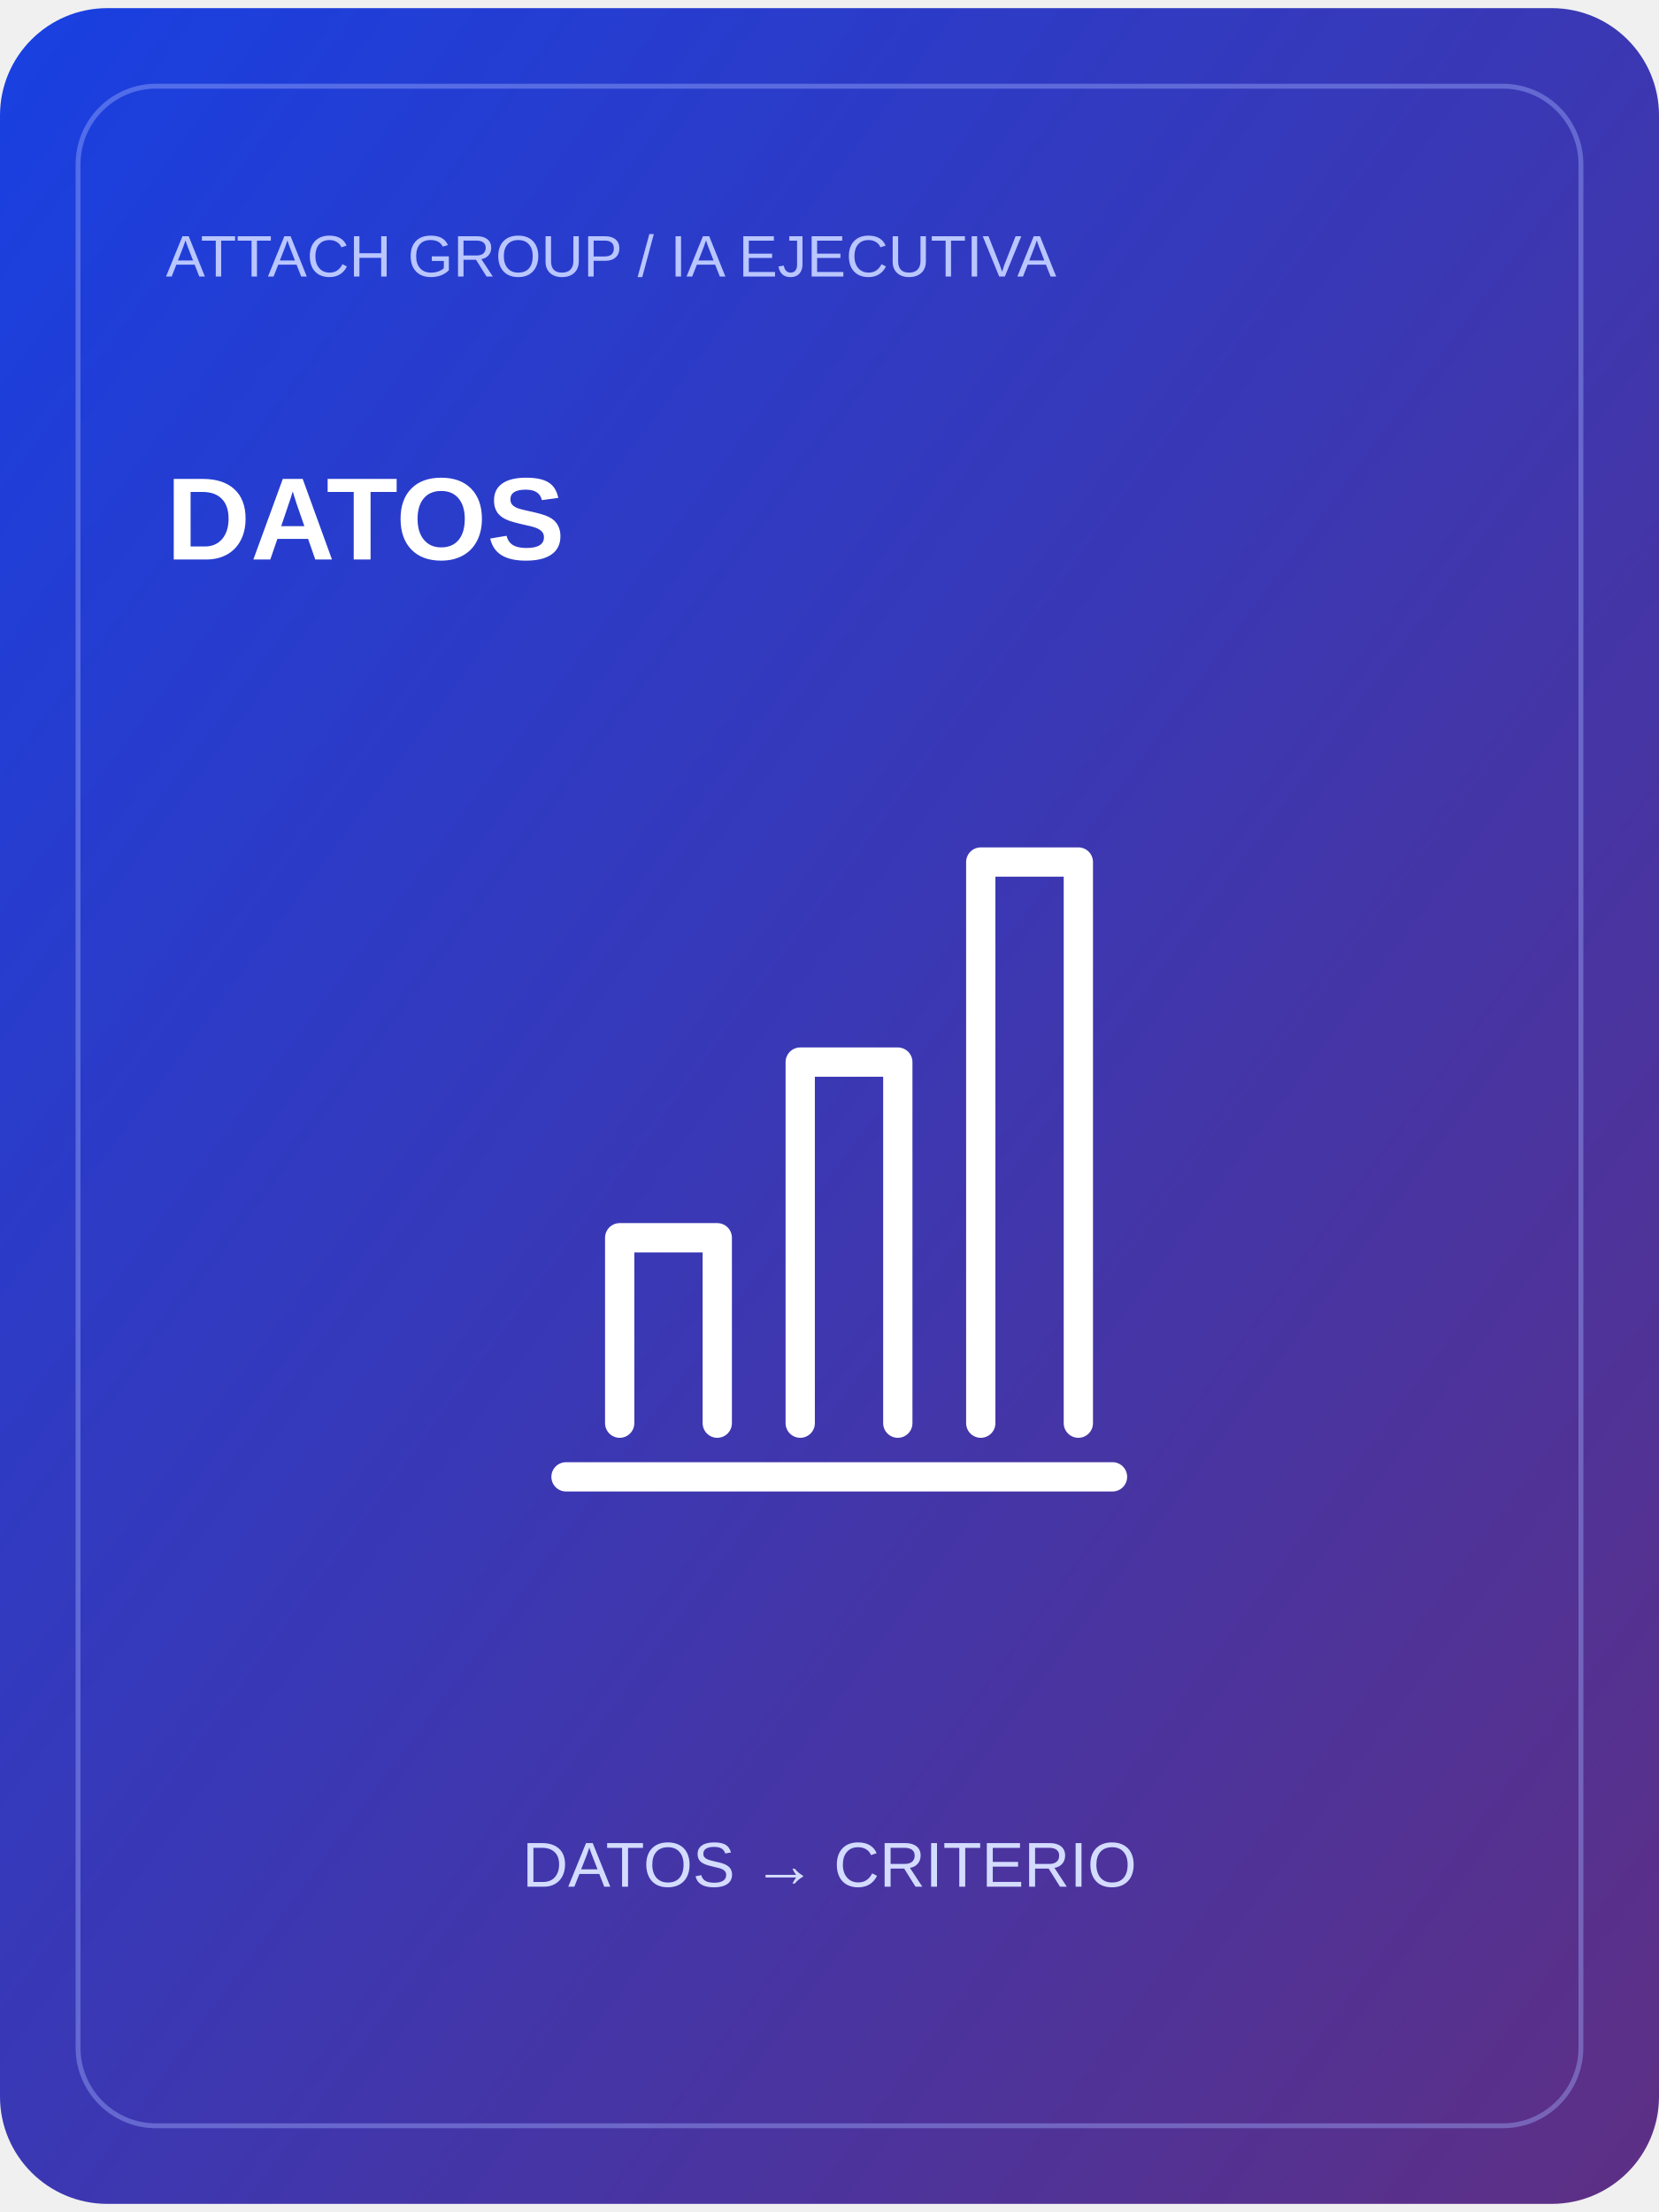
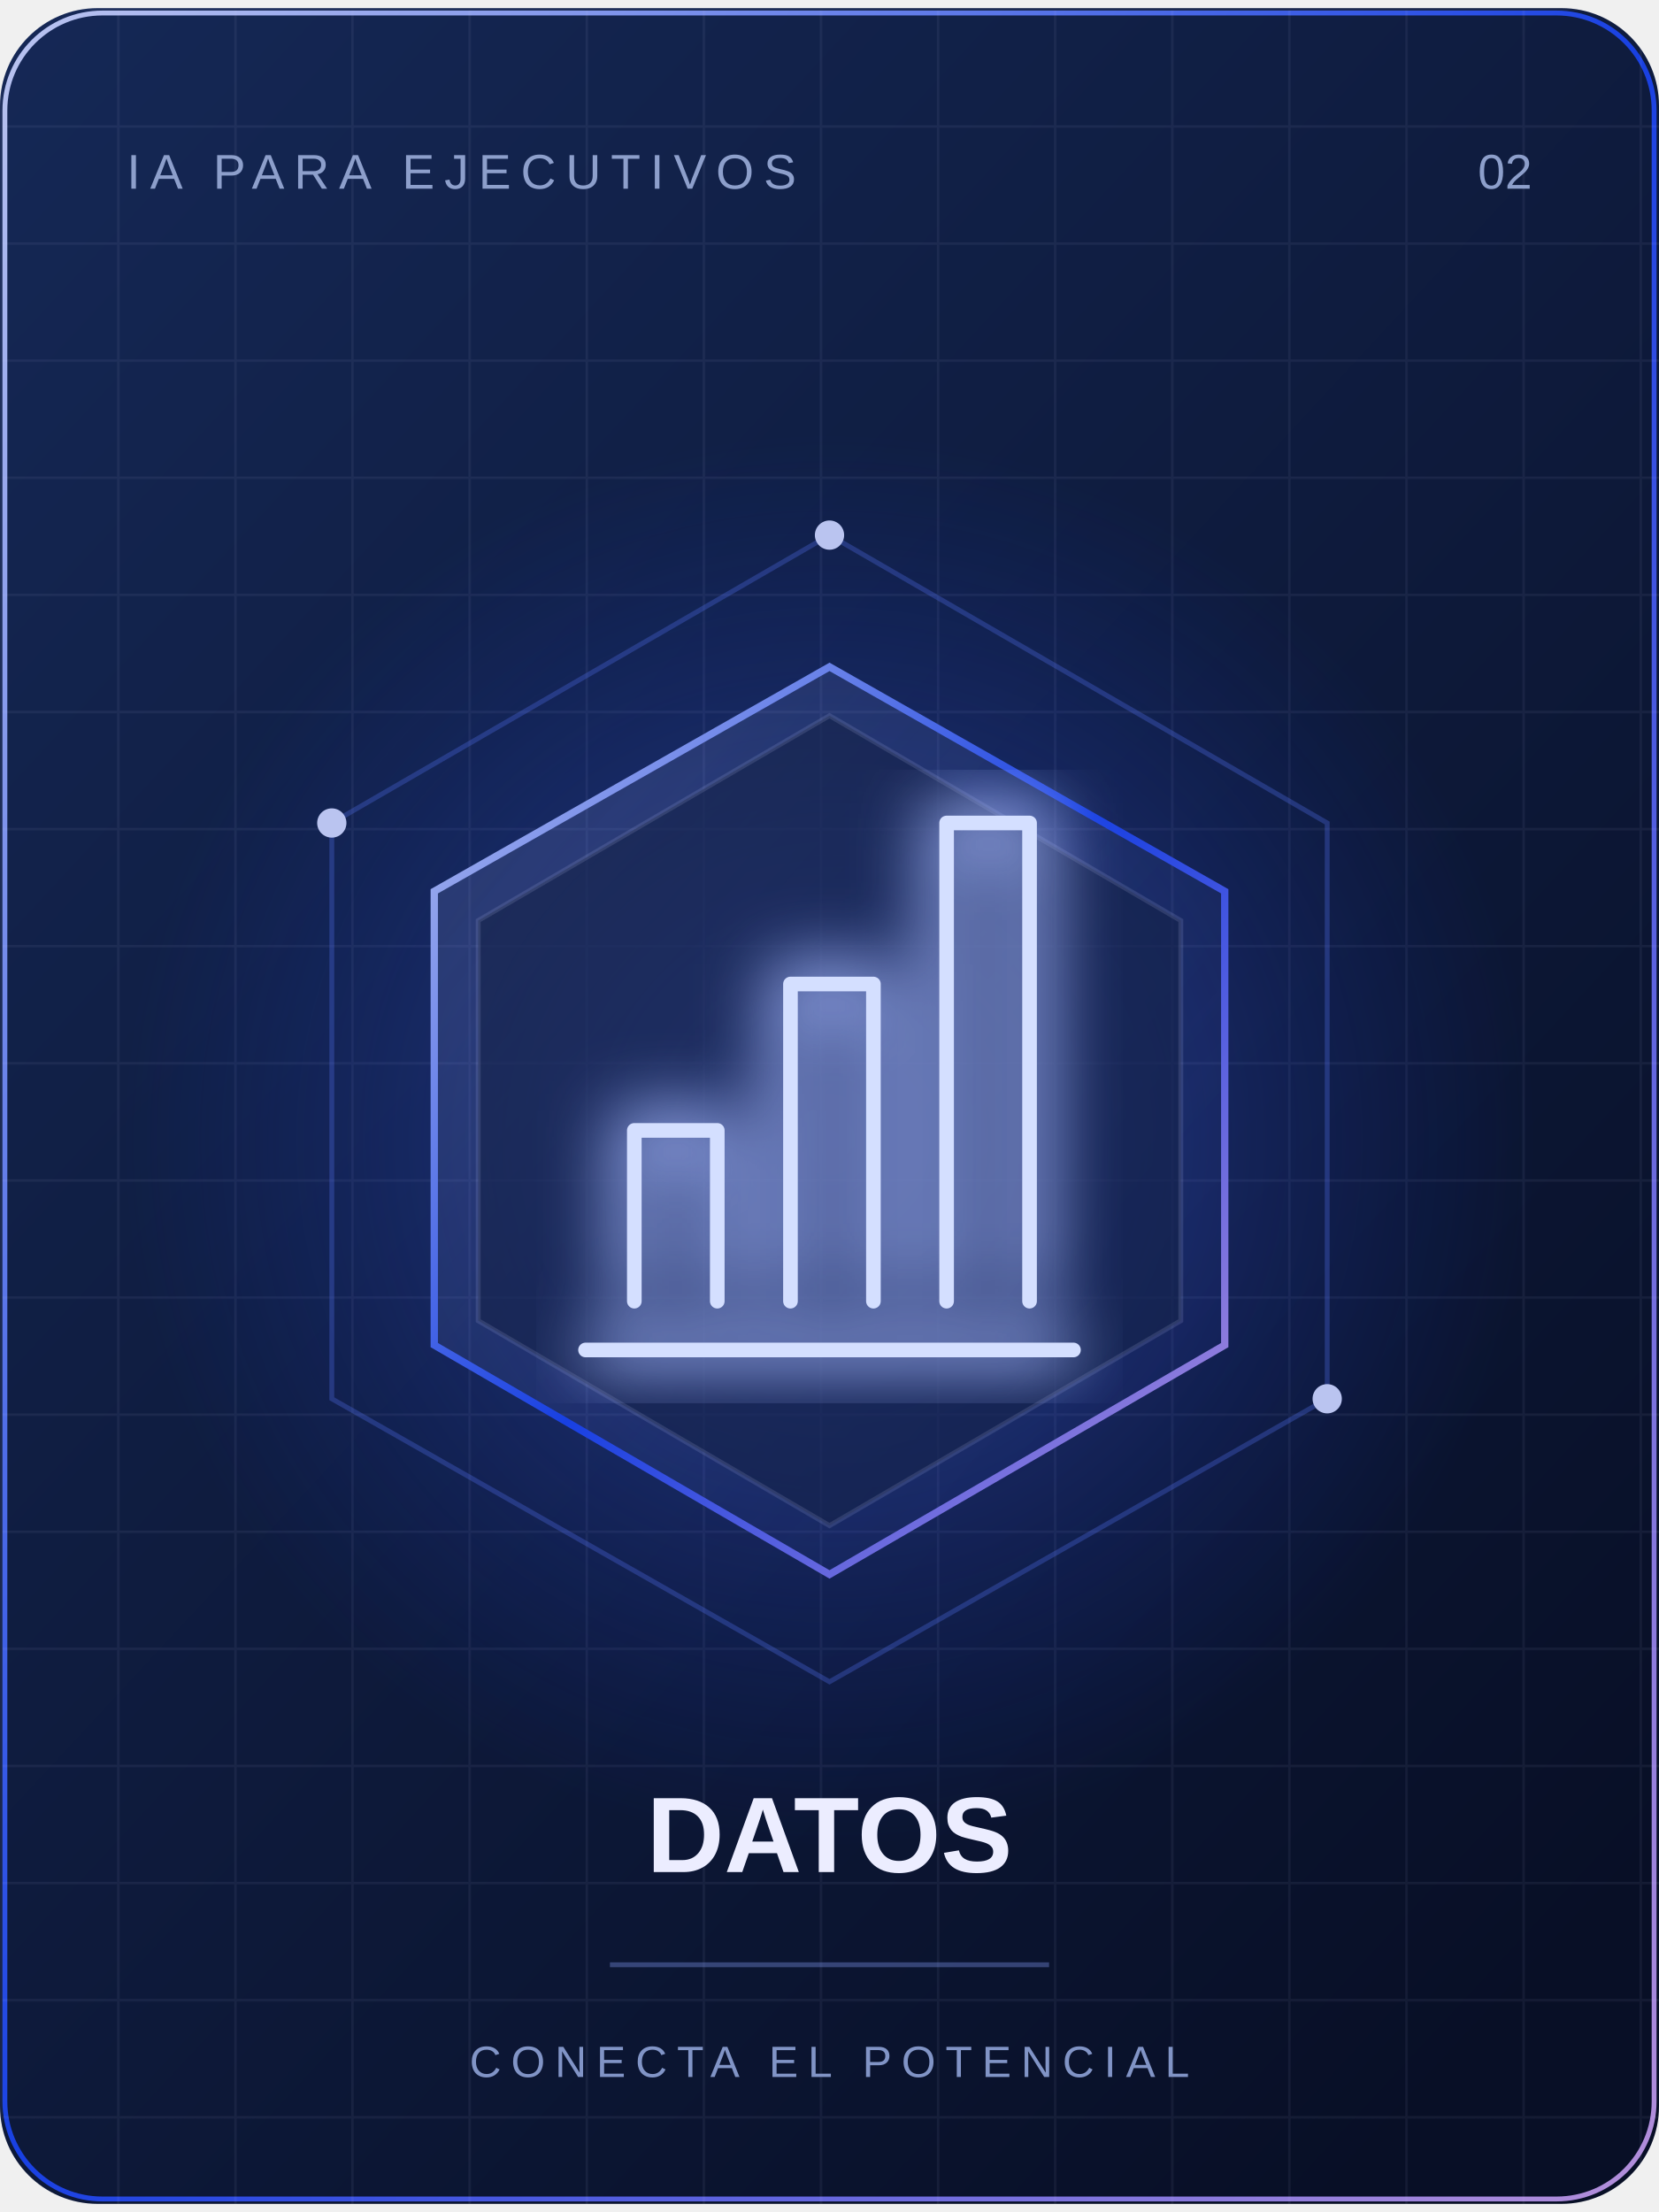
<svg xmlns="http://www.w3.org/2000/svg" width="600" height="800" viewBox="0 0 340 450">
  <defs>
-     <linearGradient id="b" x2="1" y2="1">
-       <stop stop-color="#1840e2" />
-       <stop offset="1" stop-color="#5e2f84" />
+     <linearGradient id="bg" x2=".8" y2="1">
+       <stop stop-color="#152856" />
+       <stop offset="1" stop-color="#080f26" />
    </linearGradient>
+     <linearGradient id="edge" x2="1" y2="1">
+       <stop stop-color="#bac4f0" />
+       <stop offset=".5" stop-color="#1840e2" />
+       <stop offset="1" stop-color="#b48fdb" />
+     </linearGradient>
+     <radialGradient id="aura">
+       <stop stop-color="#5b74f5" stop-opacity=".45" />
+       <stop offset="1" stop-color="#1840e2" stop-opacity="0" />
+     </radialGradient>
+     <linearGradient id="glass" x2="1" y2="1">
+       <stop stop-color="#bac4f0" stop-opacity=".16" />
+       <stop offset="1" stop-color="#1840e2" stop-opacity=".03" />
+     </linearGradient>
+     <filter id="glow">
+       <feGaussianBlur stdDeviation="7" />
+     </filter>
+     <pattern id="grid" width="24" height="24" patternUnits="userSpaceOnUse">
+       <path d="M24 0H0V24" fill="none" stroke="#bac4f0" stroke-opacity=".07" />
+     </pattern>
  </defs>
-   <rect width="340" height="450" rx="22" fill="url(#b)" />
-   <rect x="16" y="16" width="308" height="418" rx="16" fill="none" stroke="#a4b3ff" stroke-opacity=".4" />
-   <text x="34" y="55" fill="#b9c6ff" font-family="Arial" font-size="12">ATTACH GROUP / IA EJECUTIVA</text>
-   <text x="34" y="113" fill="white" font-family="Arial" font-weight="bold" font-size="24">DATOS</text>
-   <g fill="none" stroke="white" stroke-width="6" stroke-linecap="round" stroke-linejoin="round">
-     <path d="M116 301h112 M127 290v-38h20v38 M164 290v-74h20v74 M201 290V175h20v115" />
+   <rect width="340" height="450" rx="20" fill="url(#bg)" />
+   <rect x="1" y="1" width="338" height="448" rx="20" stroke="url(#edge)" fill="none" />
+   <rect width="340" height="450" rx="20" fill="url(#grid)" />
+   <text x="26" y="37" fill="#8d9fcb" font-family="Arial" font-size="10" letter-spacing="2">IA PARA EJECUTIVOS</text>
+   <text x="314" y="37" fill="#8d9fcb" text-anchor="end" font-family="Arial" font-size="10">02</text>
+   <ellipse cx="170" cy="232" rx="145" ry="145" fill="url(#aura)" />
+   <path d="M170 108 272 167v118l-102 58-102-58V167z" fill="none" stroke="#4b69dc" stroke-opacity=".35" />
+   <path d="M170 135 251 181v93l-81 47-81-47v-93z" fill="url(#glass)" stroke="url(#edge)" stroke-width="1.5" />
+   <path d="M170 145 242 187v82l-72 42-72-42v-82z" fill="#14234a" fill-opacity=".65" stroke="#bac4f0" stroke-opacity=".15" />
+   <path d="M120 275h100 M130 265v-35h17v35 M162 265v-65h17v65 M194 265v-98h17v98" fill="none" stroke="#a6b9ff" stroke-width="8" filter="url(#glow)" />
+   <path d="M120 275h100 M130 265v-35h17v35 M162 265v-65h17v65 M194 265v-98h17v98" fill="none" stroke="#d4dfff" stroke-width="3" stroke-linecap="round" stroke-linejoin="round" />
+   <g fill="#bac4f0">
+     <circle cx="68" cy="167" r="3" />
+     <circle cx="272" cy="285" r="3" />
+     <circle cx="170" cy="108" r="3" />
  </g>
-   <text x="170" y="385" text-anchor="middle" fill="#d3dcff" font-family="Arial" font-size="13">DATOS → CRITERIO</text>
+   <text x="170" y="382" fill="#ecedff" text-anchor="middle" font-family="Arial" font-size="22" font-weight="bold">DATOS</text>
+   <path d="M125 401h90" stroke="#768de0" stroke-opacity=".4" />
+   <text x="170" y="424" fill="#8194c6" text-anchor="middle" font-family="Arial" font-size="9" letter-spacing="2">CONECTA EL POTENCIAL</text>
</svg>
